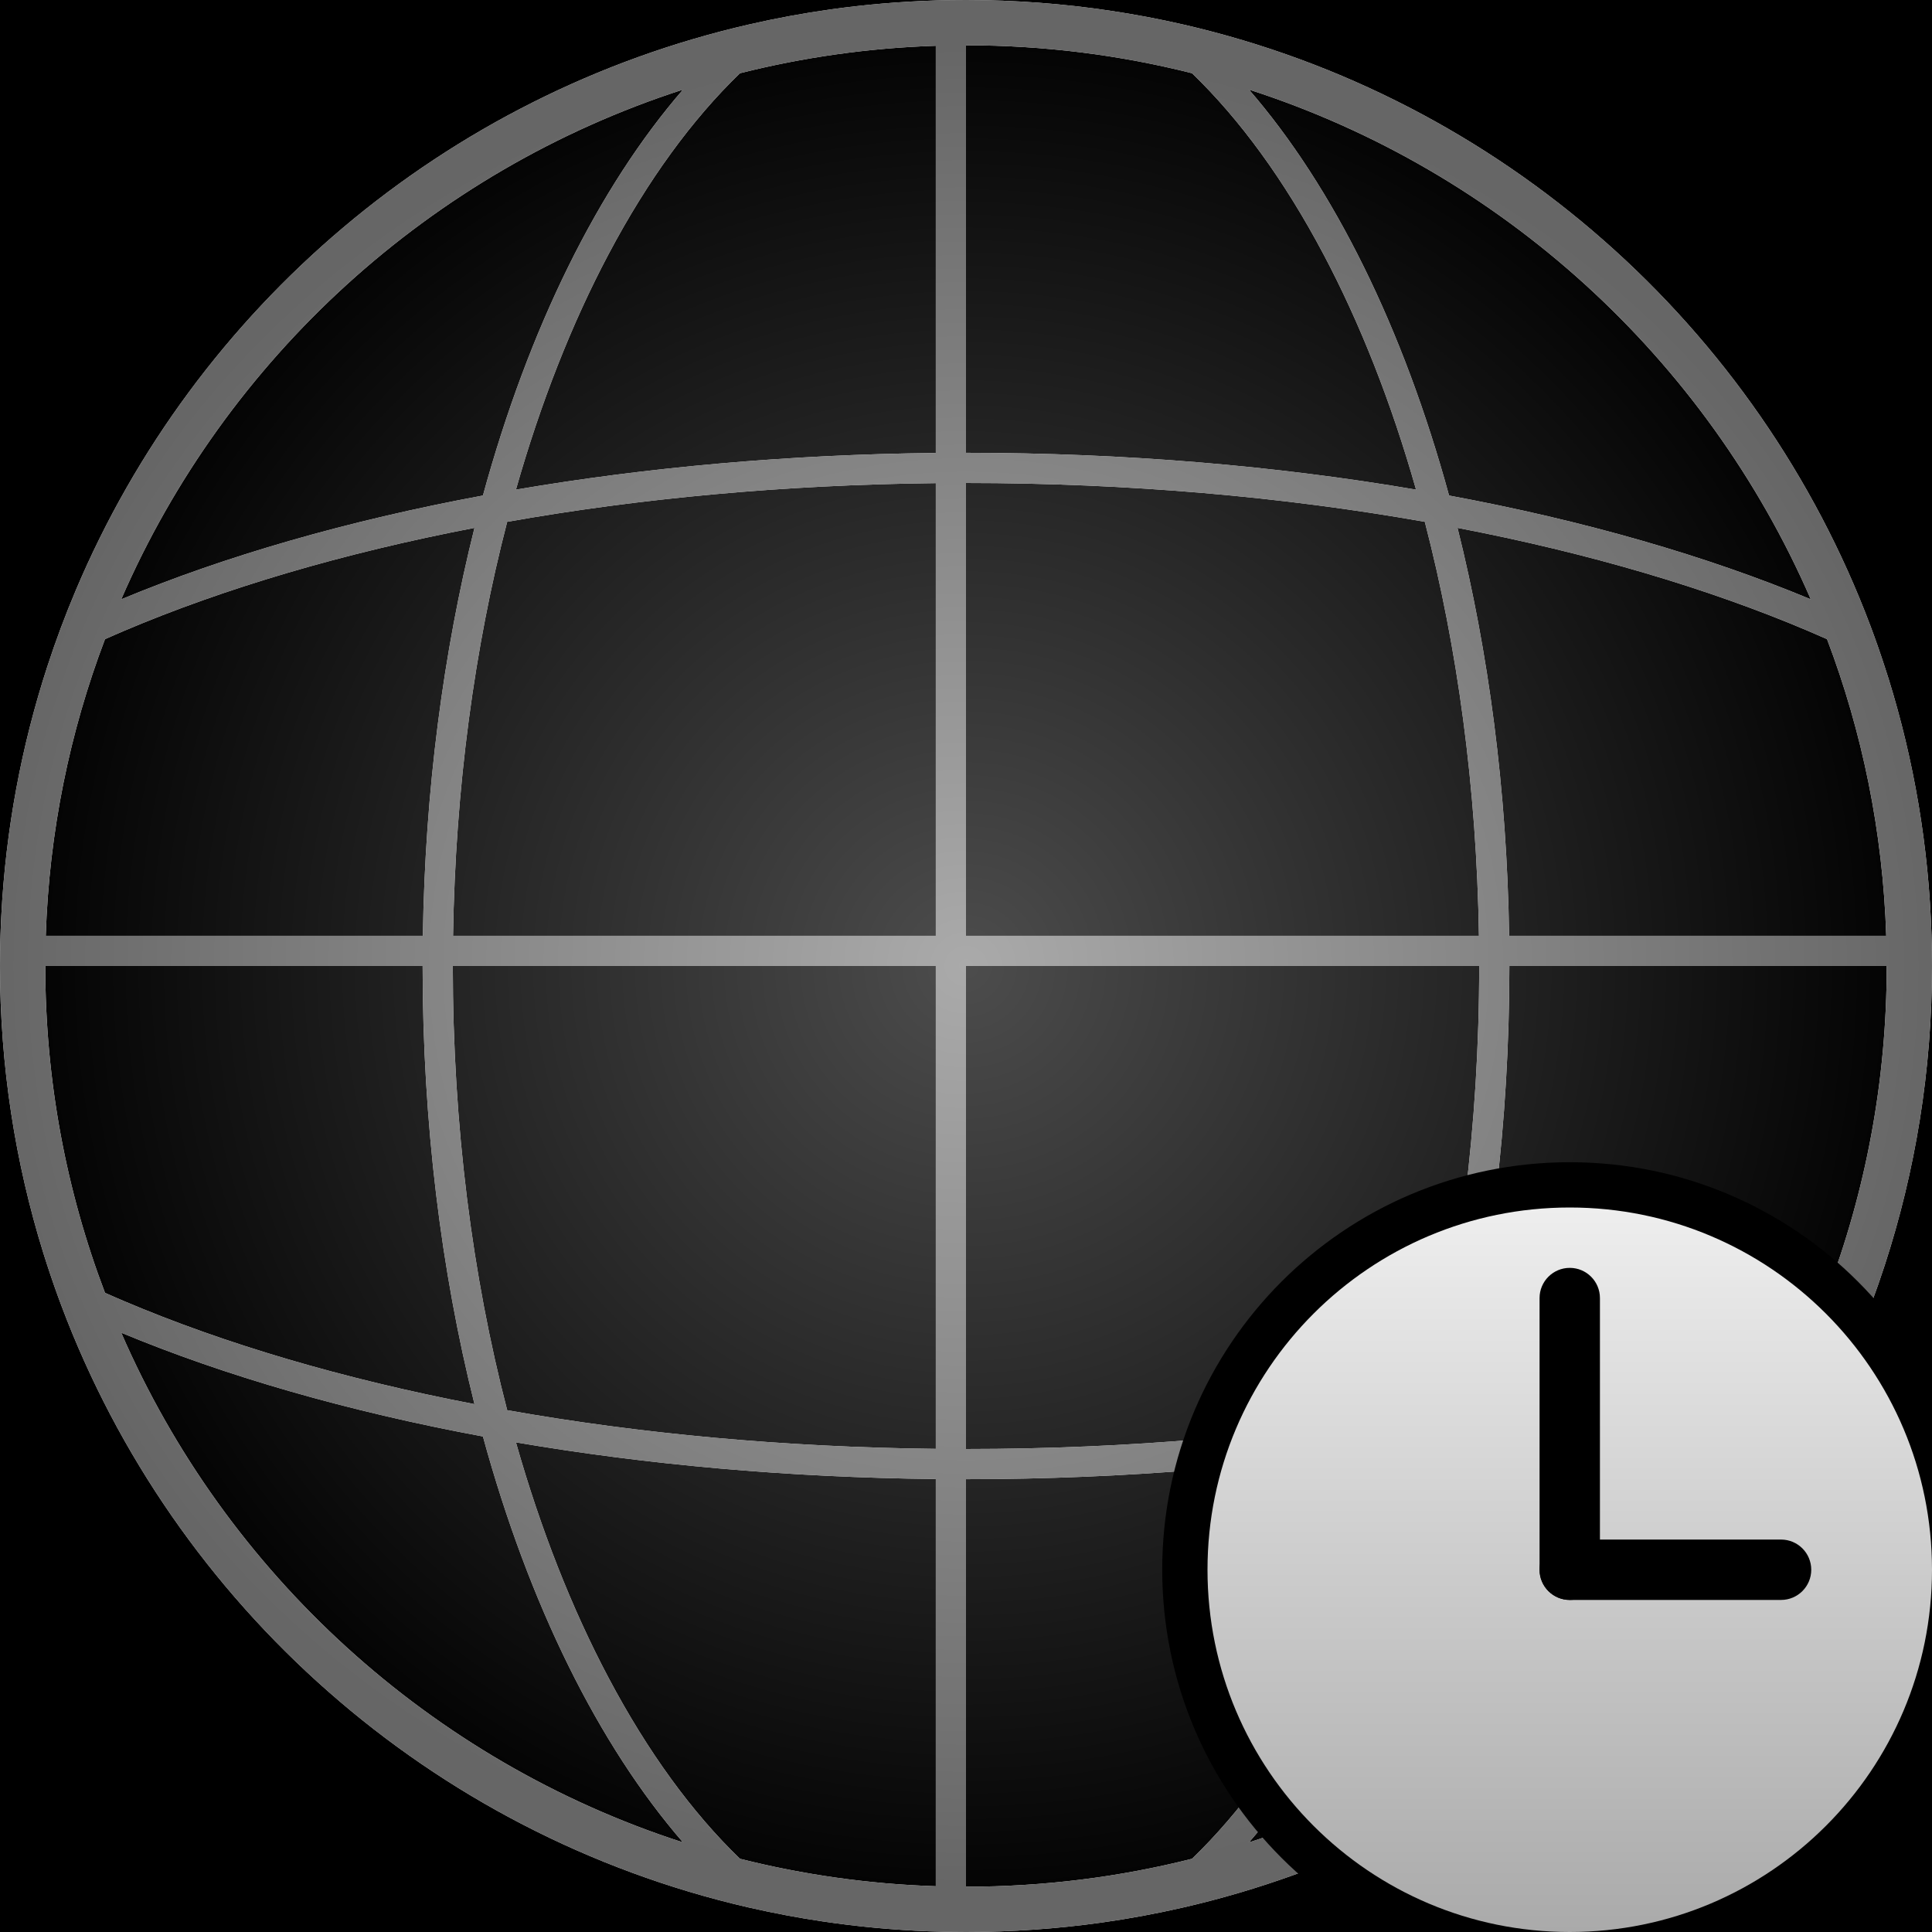
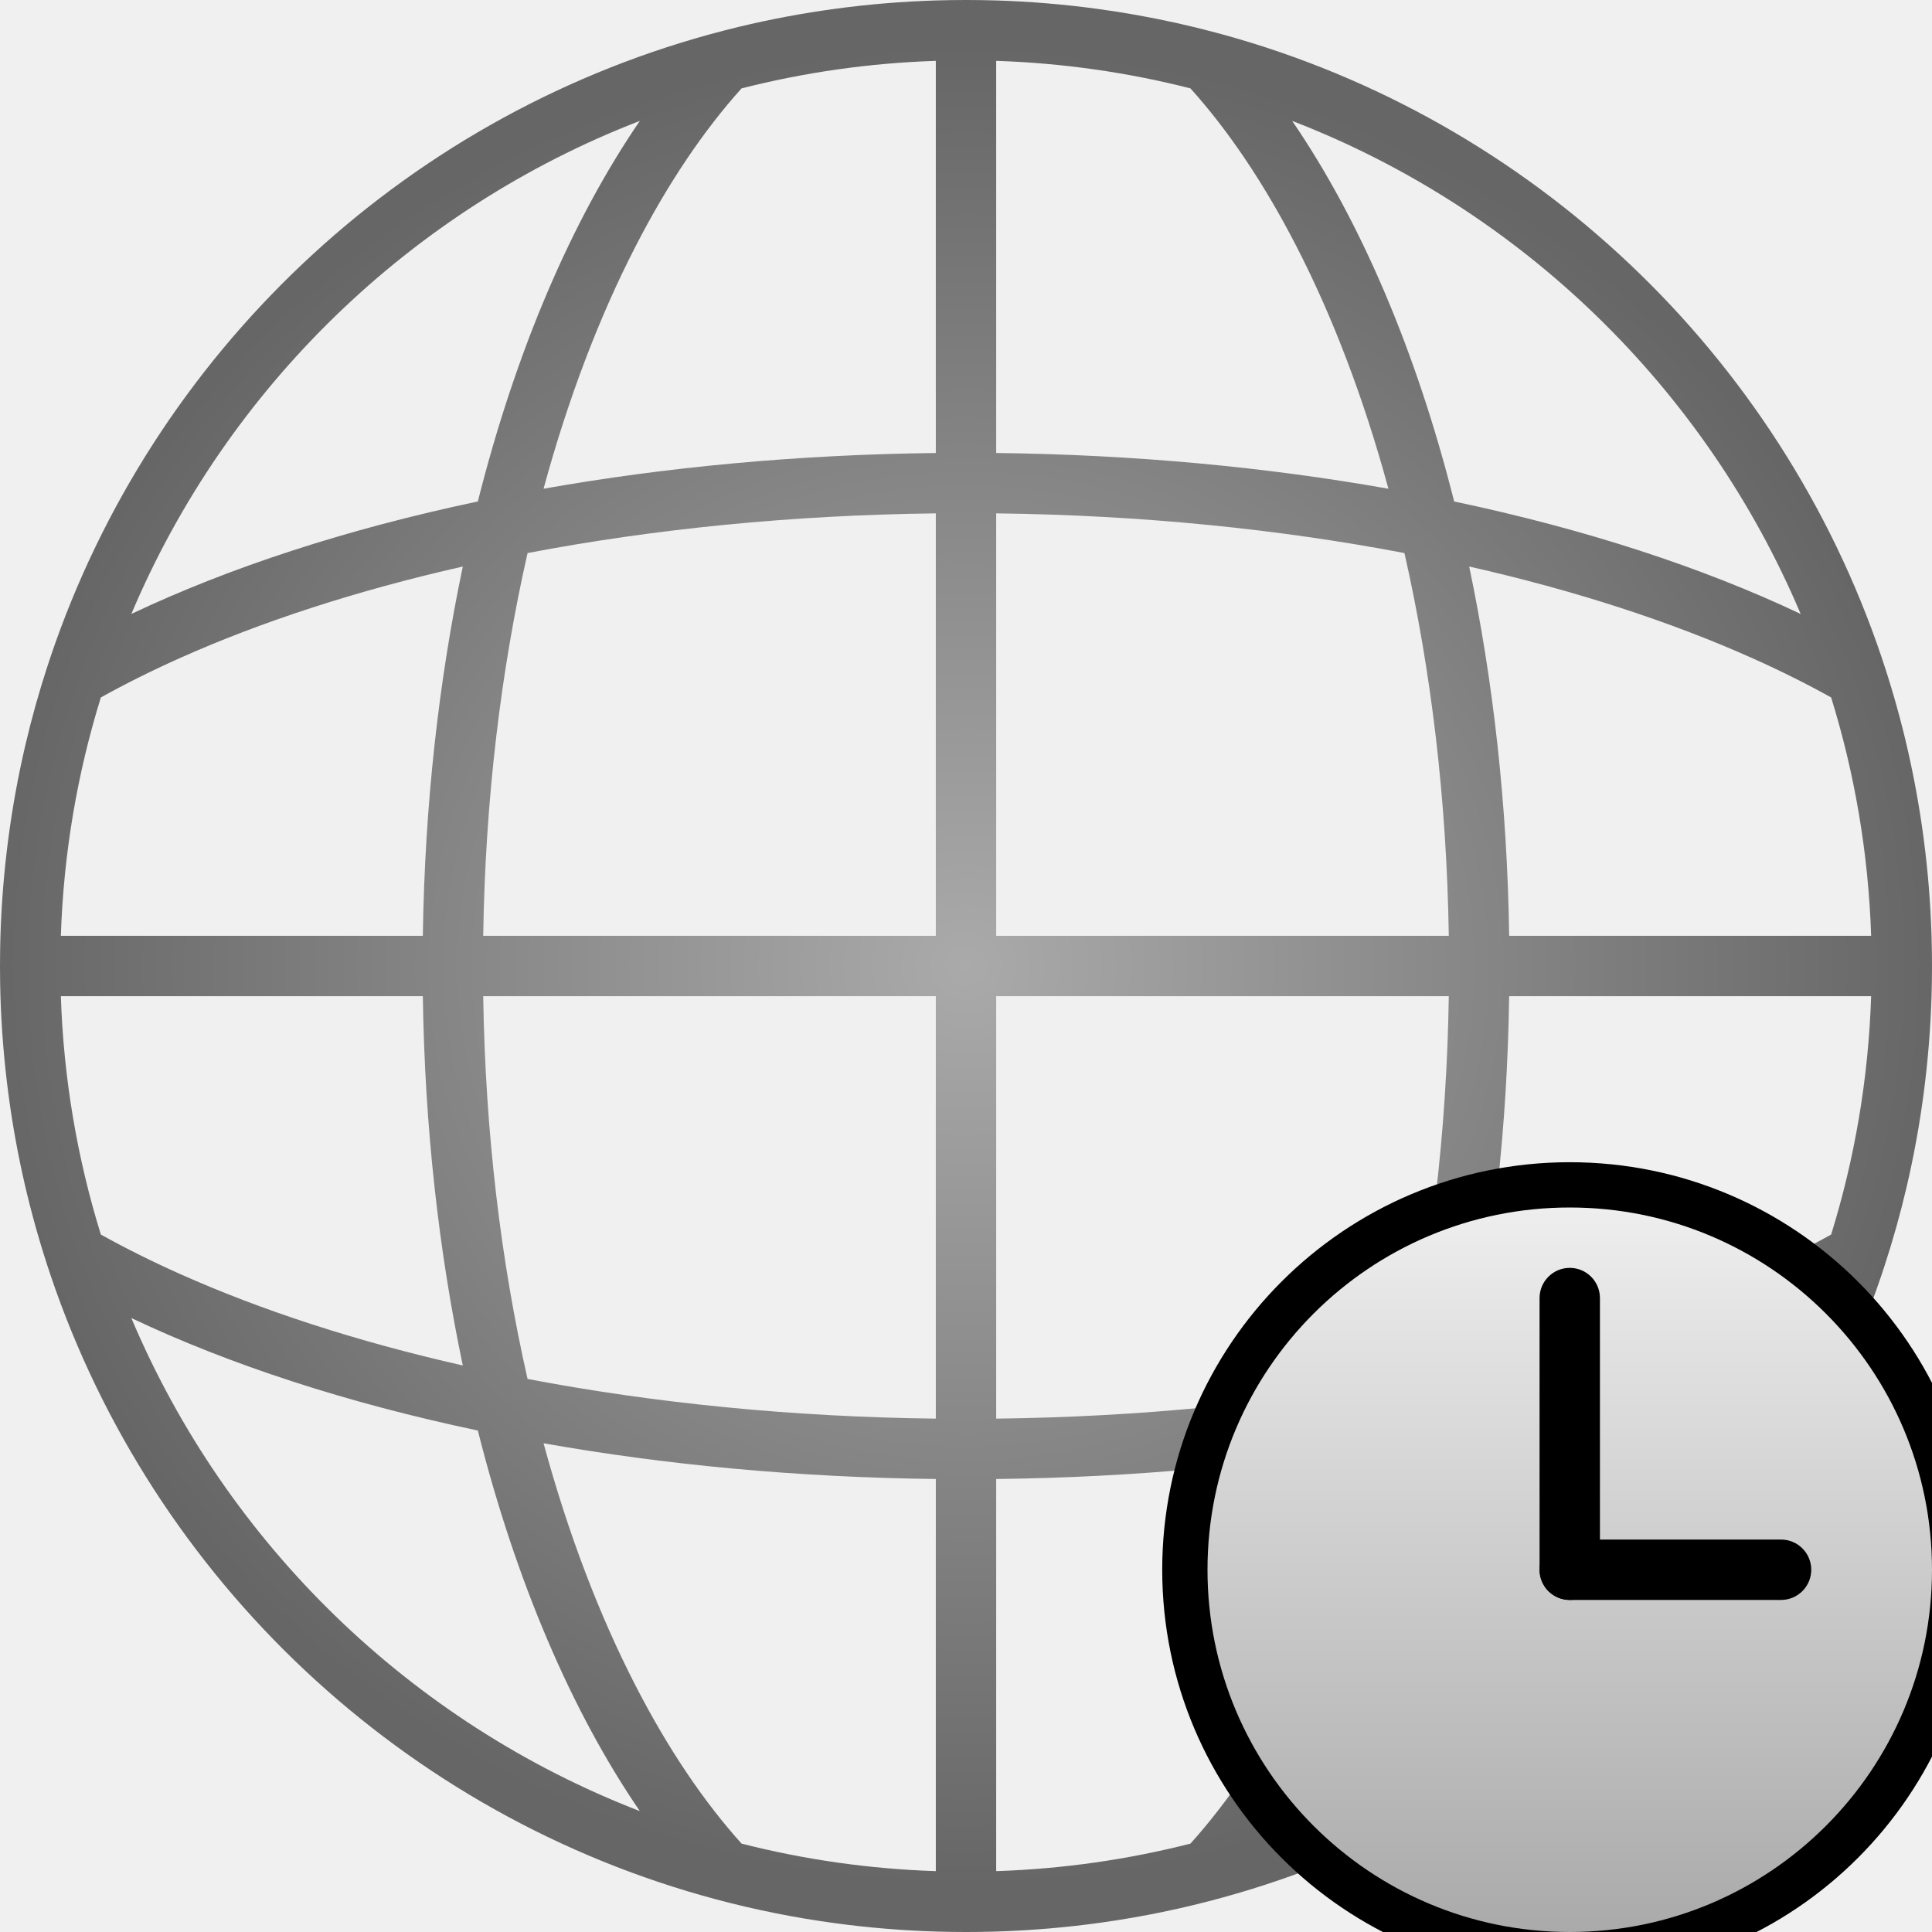
<svg xmlns="http://www.w3.org/2000/svg" width="64" height="64" viewBox="0 0 64 64" fill="none">
  <g clip-path="url(#clip0_107_47)">
-     <rect width="64" height="64" fill="black" />
-     <circle cx="32" cy="32" r="32" fill="url(#paint0_radial_107_47)" />
-     <path fill-rule="evenodd" clip-rule="evenodd" d="M36.476 63.69C35.014 63.894 33.519 64 32 64C31.586 64 31.173 63.992 30.763 63.977C29.565 63.931 28.387 63.82 27.227 63.646C26.417 63.525 25.616 63.373 24.827 63.193C24.81 63.189 24.791 63.185 24.773 63.181C14.286 60.76 5.77 53.181 2.038 43.263C1.87 42.816 1.713 42.367 1.564 41.91C1.521 41.779 1.479 41.648 1.438 41.516C0.504 38.51 0 35.314 0 32C0 31.665 0.006 31.332 0.016 31C0.022 30.784 0.031 30.568 0.042 30.353C0.188 27.483 0.711 24.712 1.564 22.09C1.846 21.224 2.163 20.375 2.515 19.544C6.469 10.196 14.739 3.117 24.827 0.807C25.713 0.604 26.612 0.438 27.524 0.31C28.665 0.151 29.824 0.051 31 0.015C31.332 0.005 31.665 0 32 0C33.622 0 35.216 0.121 36.773 0.354C37.583 0.475 38.384 0.626 39.173 0.807C39.19 0.811 39.209 0.815 39.227 0.819C49.714 3.24 58.23 10.819 61.962 20.737C62.13 21.184 62.287 21.633 62.435 22.09C62.478 22.221 62.52 22.352 62.562 22.484C63.401 25.185 63.894 28.039 63.984 30.994V31C63.994 31.332 64 31.665 64 32C64 35.458 63.45 38.791 62.435 41.91C62.153 42.776 61.837 43.624 61.485 44.456C57.531 53.804 49.261 60.883 39.173 63.193C38.287 63.396 37.388 63.562 36.476 63.69ZM46.909 47.78C46.089 50.667 45.053 53.292 43.844 55.574C42.546 58.026 41.074 60.044 39.488 61.574C37.092 62.179 34.584 62.5 32 62.5V49C37.27 49 42.302 48.567 46.909 47.78ZM4.015 44.147C7.483 52.128 14.267 58.336 22.627 61.033C19.817 57.79 17.516 53.133 15.998 47.585C11.516 46.753 7.461 45.581 4.015 44.147ZM20.156 55.574C21.454 58.026 22.926 60.044 24.512 61.574C26.598 62.1 28.769 62.412 31 62.484V48.995C26.094 48.944 21.406 48.517 17.091 47.78C17.911 50.667 18.947 53.292 20.156 55.574ZM3.838 42.985L3.478 42.827C2.199 39.462 1.5 35.813 1.5 32H14C14 37.192 14.616 42.113 15.718 46.514C11.354 45.675 7.427 44.511 4.106 43.1L3.838 42.985ZM14.008 31H1.516C1.627 27.549 2.312 24.242 3.478 21.173L3.808 21.028L4.106 20.899C7.427 19.489 11.354 18.325 15.718 17.486C14.688 21.604 14.081 26.176 14.008 31ZM15.998 16.415C11.516 17.247 7.461 18.419 4.015 19.854C7.483 11.872 14.267 5.664 22.627 2.967C19.817 6.21 17.516 10.867 15.998 16.415ZM20.156 8.426C21.454 5.974 22.926 3.956 24.512 2.426C26.598 1.9 28.769 1.588 31 1.516V15.005C26.094 15.056 21.406 15.483 17.091 16.22C17.911 13.333 18.947 10.708 20.156 8.426ZM32 15V1.5C34.584 1.5 37.092 1.821 39.488 2.426C41.074 3.956 42.546 5.974 43.844 8.426C45.053 10.708 46.089 13.333 46.909 16.22C42.302 15.433 37.27 15 32 15ZM48.002 16.415C46.484 10.867 44.183 6.21 41.373 2.967C49.733 5.664 56.517 11.872 59.985 19.854C56.539 18.419 52.484 17.247 48.002 16.415ZM59.894 20.899C60.105 20.99 60.315 21.081 60.523 21.173C61.688 24.242 62.373 27.549 62.484 31H49.992C49.919 26.176 49.312 21.604 48.282 17.486C52.645 18.325 56.573 19.489 59.894 20.899ZM50 32H62.5C62.5 35.813 61.801 39.462 60.523 42.827C60.315 42.919 60.105 43.01 59.894 43.1C56.573 44.511 52.645 45.675 48.282 46.514C49.384 42.113 50 37.192 50 32ZM48.002 47.585C52.484 46.753 56.539 45.581 59.985 44.147C56.517 52.128 49.733 58.336 41.373 61.033C44.183 57.79 46.484 53.133 48.002 47.585ZM32 48C37.398 48 42.531 47.541 47.199 46.714C48.349 42.291 49 37.297 49 32H32V48ZM32 31H48.992C48.916 26.075 48.276 21.43 47.199 17.286C42.531 16.459 37.398 16 32 16V31ZM31 16.005V31H15.008C15.084 26.075 15.724 21.43 16.801 17.286C21.18 16.51 25.969 16.058 31 16.005ZM31 32V47.995C25.969 47.942 21.18 47.49 16.801 46.714C15.651 42.291 15 37.297 15 32H31Z" fill="#D9D9D9" />
-     <path fill-rule="evenodd" clip-rule="evenodd" d="M36.476 63.69C35.014 63.894 33.519 64 32 64C31.586 64 31.173 63.992 30.763 63.977C29.565 63.931 28.387 63.82 27.227 63.646C26.417 63.525 25.616 63.373 24.827 63.193C24.81 63.189 24.791 63.185 24.773 63.181C14.286 60.76 5.77 53.181 2.038 43.263C1.87 42.816 1.713 42.367 1.564 41.91C1.521 41.779 1.479 41.648 1.438 41.516C0.504 38.51 0 35.314 0 32C0 31.665 0.006 31.332 0.016 31C0.022 30.784 0.031 30.568 0.042 30.353C0.188 27.483 0.711 24.712 1.564 22.09C1.846 21.224 2.163 20.375 2.515 19.544C6.469 10.196 14.739 3.117 24.827 0.807C25.713 0.604 26.612 0.438 27.524 0.31C28.665 0.151 29.824 0.051 31 0.015C31.332 0.005 31.665 0 32 0C33.622 0 35.216 0.121 36.773 0.354C37.583 0.475 38.384 0.626 39.173 0.807C39.19 0.811 39.209 0.815 39.227 0.819C49.714 3.24 58.23 10.819 61.962 20.737C62.13 21.184 62.287 21.633 62.435 22.09C62.478 22.221 62.52 22.352 62.562 22.484C63.401 25.185 63.894 28.039 63.984 30.994V31C63.994 31.332 64 31.665 64 32C64 35.458 63.45 38.791 62.435 41.91C62.153 42.776 61.837 43.624 61.485 44.456C57.531 53.804 49.261 60.883 39.173 63.193C38.287 63.396 37.388 63.562 36.476 63.69ZM46.909 47.78C46.089 50.667 45.053 53.292 43.844 55.574C42.546 58.026 41.074 60.044 39.488 61.574C37.092 62.179 34.584 62.5 32 62.5V49C37.27 49 42.302 48.567 46.909 47.78ZM4.015 44.147C7.483 52.128 14.267 58.336 22.627 61.033C19.817 57.79 17.516 53.133 15.998 47.585C11.516 46.753 7.461 45.581 4.015 44.147ZM20.156 55.574C21.454 58.026 22.926 60.044 24.512 61.574C26.598 62.1 28.769 62.412 31 62.484V48.995C26.094 48.944 21.406 48.517 17.091 47.78C17.911 50.667 18.947 53.292 20.156 55.574ZM3.838 42.985L3.478 42.827C2.199 39.462 1.5 35.813 1.5 32H14C14 37.192 14.616 42.113 15.718 46.514C11.354 45.675 7.427 44.511 4.106 43.1L3.838 42.985ZM14.008 31H1.516C1.627 27.549 2.312 24.242 3.478 21.173L3.808 21.028L4.106 20.899C7.427 19.489 11.354 18.325 15.718 17.486C14.688 21.604 14.081 26.176 14.008 31ZM15.998 16.415C11.516 17.247 7.461 18.419 4.015 19.854C7.483 11.872 14.267 5.664 22.627 2.967C19.817 6.21 17.516 10.867 15.998 16.415ZM20.156 8.426C21.454 5.974 22.926 3.956 24.512 2.426C26.598 1.9 28.769 1.588 31 1.516V15.005C26.094 15.056 21.406 15.483 17.091 16.22C17.911 13.333 18.947 10.708 20.156 8.426ZM32 15V1.5C34.584 1.5 37.092 1.821 39.488 2.426C41.074 3.956 42.546 5.974 43.844 8.426C45.053 10.708 46.089 13.333 46.909 16.22C42.302 15.433 37.27 15 32 15ZM48.002 16.415C46.484 10.867 44.183 6.21 41.373 2.967C49.733 5.664 56.517 11.872 59.985 19.854C56.539 18.419 52.484 17.247 48.002 16.415ZM59.894 20.899C60.105 20.99 60.315 21.081 60.523 21.173C61.688 24.242 62.373 27.549 62.484 31H49.992C49.919 26.176 49.312 21.604 48.282 17.486C52.645 18.325 56.573 19.489 59.894 20.899ZM50 32H62.5C62.5 35.813 61.801 39.462 60.523 42.827C60.315 42.919 60.105 43.01 59.894 43.1C56.573 44.511 52.645 45.675 48.282 46.514C49.384 42.113 50 37.192 50 32ZM48.002 47.585C52.484 46.753 56.539 45.581 59.985 44.147C56.517 52.128 49.733 58.336 41.373 61.033C44.183 57.79 46.484 53.133 48.002 47.585ZM32 48C37.398 48 42.531 47.541 47.199 46.714C48.349 42.291 49 37.297 49 32H32V48ZM32 31H48.992C48.916 26.075 48.276 21.43 47.199 17.286C42.531 16.459 37.398 16 32 16V31ZM31 16.005V31H15.008C15.084 26.075 15.724 21.43 16.801 17.286C21.18 16.51 25.969 16.058 31 16.005ZM31 32V47.995C25.969 47.942 21.18 47.49 16.801 46.714C15.651 42.291 15 37.297 15 32H31Z" fill="url(#paint1_radial_107_47)" />
-     <circle cx="52" cy="52" r="12.75" fill="#D9D9D9" />
-     <circle cx="52" cy="52" r="12.75" fill="url(#paint2_linear_107_47)" fill-opacity="0.9" />
-     <circle cx="52" cy="52" r="12.75" fill="url(#paint3_linear_107_47)" />
-     <circle cx="52" cy="52" r="12.75" stroke="black" stroke-width="1.5" />
+     <path fill-rule="evenodd" clip-rule="evenodd" d="M63.16 39.316C62.949 40.218 62.7 41.105 62.414 41.976C62.385 42.067 62.355 42.157 62.324 42.247C58.945 52.252 50.752 60.041 40.501 62.858C39.201 63.216 37.868 63.493 36.508 63.685C35.357 63.847 34.187 63.948 33 63.985L32.929 63.987C32.62 63.996 32.311 64 32 64C31.665 64 31.332 63.995 31 63.985C29.879 63.95 28.772 63.858 27.682 63.711C26.338 63.53 25.02 63.265 23.733 62.922C13.373 60.159 5.081 52.328 1.676 42.247C1.377 41.361 1.115 40.458 0.893 39.539C0.875 39.465 0.858 39.391 0.84 39.316C0.364 37.279 0.082 35.166 0.015 33L0.013 32.911C0.01 32.818 0.008 32.724 0.006 32.63C0.005 32.556 0.003 32.481 0.003 32.406C0.001 32.271 0 32.136 0 32C0 31.831 0.001 31.662 0.004 31.493C0.005 31.426 0.006 31.358 0.008 31.291C0.009 31.217 0.011 31.144 0.013 31.071L0.015 31C0.082 28.834 0.364 26.721 0.84 24.684C1.051 23.782 1.3 22.895 1.586 22.024C1.615 21.933 1.645 21.843 1.676 21.753C5.055 11.748 13.248 3.959 23.499 1.141C23.669 1.095 23.84 1.049 24.011 1.005C24.164 0.966 24.318 0.928 24.472 0.89C25.523 0.637 26.594 0.436 27.682 0.289C28.772 0.142 29.879 0.05 31 0.015C31.332 0.005 31.665 0 32 0H32.003C32.336 2.89687e-05 32.669 0.005 33 0.015C34.121 0.05 35.228 0.142 36.318 0.289C36.77 0.35 37.219 0.42 37.666 0.5C38.546 0.657 39.413 0.85 40.267 1.078C40.345 1.099 40.423 1.12 40.501 1.141C50.752 3.959 58.945 11.748 62.324 21.753C62.627 22.651 62.892 23.566 63.116 24.497C63.13 24.559 63.145 24.622 63.16 24.684C63.636 26.721 63.918 28.834 63.985 31L63.987 31.089C63.996 31.391 64 31.695 64 32C64 32.335 63.995 32.668 63.985 33C63.918 35.166 63.636 37.279 63.16 39.316ZM31 48.994V61.984C28.786 61.911 26.633 61.599 24.565 61.072C23.32 59.689 22.135 57.943 21.051 55.834C19.85 53.499 18.818 50.796 18.006 47.81C22.044 48.526 26.421 48.941 31 48.994ZM33 48.994V61.984C35.214 61.911 37.367 61.599 39.435 61.072C40.68 59.689 41.865 57.943 42.949 55.834C44.15 53.499 45.182 50.796 45.993 47.81C41.956 48.526 37.579 48.941 33 48.994ZM46.524 45.679C42.375 46.471 37.812 46.937 33 46.994V33H47.993C47.925 37.525 47.404 41.806 46.524 45.679ZM48.171 47.388C46.915 52.372 45.067 56.69 42.805 59.995C50.394 57.064 56.493 51.136 59.649 43.662C56.398 45.204 52.509 46.474 48.171 47.388ZM60.659 40.896C59.852 41.345 58.983 41.779 58.053 42.195C55.34 43.409 52.175 44.44 48.669 45.233C49.466 41.442 49.931 37.319 49.993 33H61.984C61.894 35.741 61.436 38.389 60.659 40.896ZM59.649 20.338C56.493 12.864 50.394 6.936 42.805 4.005C45.067 7.31 46.915 11.628 48.171 16.612C52.509 17.526 56.398 18.796 59.649 20.338ZM48.669 18.767C52.175 19.56 55.34 20.591 58.053 21.805C58.983 22.221 59.852 22.655 60.659 23.104C61.436 25.611 61.894 28.259 61.984 31H49.993C49.931 26.681 49.466 22.558 48.669 18.767ZM45.993 16.19C45.182 13.204 44.15 10.501 42.949 8.166C41.865 6.057 40.68 4.311 39.435 2.928C37.367 2.401 35.214 2.089 33 2.016V15.006C37.579 15.059 41.956 15.474 45.993 16.19ZM33 17.006C37.812 17.063 42.375 17.529 46.524 18.321C47.404 22.194 47.925 26.475 47.993 31H33V17.006ZM31 15.006V2.016C28.786 2.089 26.633 2.401 24.565 2.928C23.32 4.311 22.135 6.057 21.051 8.166C19.85 10.501 18.818 13.204 18.006 16.19C22.044 15.474 26.421 15.059 31 15.006ZM17.476 18.321C21.625 17.529 26.188 17.063 31 17.006V31H16.007C16.075 26.475 16.596 22.194 17.476 18.321ZM15.829 16.612C17.085 11.628 18.933 7.31 21.195 4.005C13.606 6.936 7.507 12.864 4.351 20.338C7.602 18.796 11.491 17.526 15.829 16.612ZM3.341 23.104C4.148 22.655 5.017 22.221 5.947 21.805C8.66 20.591 11.825 19.56 15.331 18.767C14.534 22.558 14.069 26.681 14.007 31H2.016C2.106 28.259 2.564 25.611 3.341 23.104ZM4.351 43.662C7.507 51.136 13.606 57.064 21.195 59.995C18.933 56.69 17.085 52.372 15.829 47.388C11.491 46.474 7.602 45.204 4.351 43.662ZM15.331 45.233C11.825 44.44 8.66 43.409 5.947 42.195C5.017 41.779 4.148 41.345 3.341 40.896C2.564 38.389 2.106 35.741 2.016 33H14.007C14.069 37.319 14.534 41.442 15.331 45.233ZM17.476 45.679C16.596 41.806 16.075 37.525 16.007 33H31V46.994C26.188 46.937 21.625 46.471 17.476 45.679Z" fill="url(#paint0_radial_107_47)" />
+     <circle cx="52" cy="52" r="12.75" fill="url(#paint1_linear_107_47)" stroke="black" stroke-width="1.5" />
    <rect x="51" y="42" width="2" height="11" rx="1" fill="black" />
    <rect x="51" y="51" width="9" height="2" rx="1" fill="black" />
  </g>
  <defs>
-     <radialGradient id="paint0_radial_107_47" cx="0" cy="0" r="1" gradientUnits="userSpaceOnUse" gradientTransform="translate(32 32) rotate(90) scale(32)">
-       <stop stop-color="white" stop-opacity="0.3" />
-       <stop offset="1" stop-color="white" stop-opacity="0" />
-     </radialGradient>
-     <radialGradient id="paint1_radial_107_47" cx="0" cy="0" r="1" gradientUnits="userSpaceOnUse" gradientTransform="translate(32 32) rotate(90) scale(30.5 32.3625)">
+     <radialGradient id="paint0_radial_107_47" cx="0" cy="0" r="1" gradientUnits="userSpaceOnUse" gradientTransform="translate(32 32) rotate(90) scale(30.5 32.3625)">
      <stop stop-color="#AAAAAA" />
      <stop offset="1" stop-color="#666666" />
    </radialGradient>
-     <linearGradient id="paint2_linear_107_47" x1="54.194" y1="64.42" x2="54.26" y2="40" gradientUnits="userSpaceOnUse">
-       <stop stop-color="#5B12A4" />
-       <stop offset="1" stop-color="#AE2B71" />
-     </linearGradient>
-     <linearGradient id="paint3_linear_107_47" x1="52" y1="40" x2="52" y2="64" gradientUnits="userSpaceOnUse">
+     <linearGradient id="paint1_linear_107_47" x1="52" y1="40" x2="52" y2="64" gradientUnits="userSpaceOnUse">
      <stop stop-color="#EEEEEE" />
      <stop offset="1" stop-color="#AAAAAA" />
    </linearGradient>
    <clipPath id="clip0_107_47">
      <rect width="64" height="64" fill="white" />
    </clipPath>
  </defs>
</svg>
